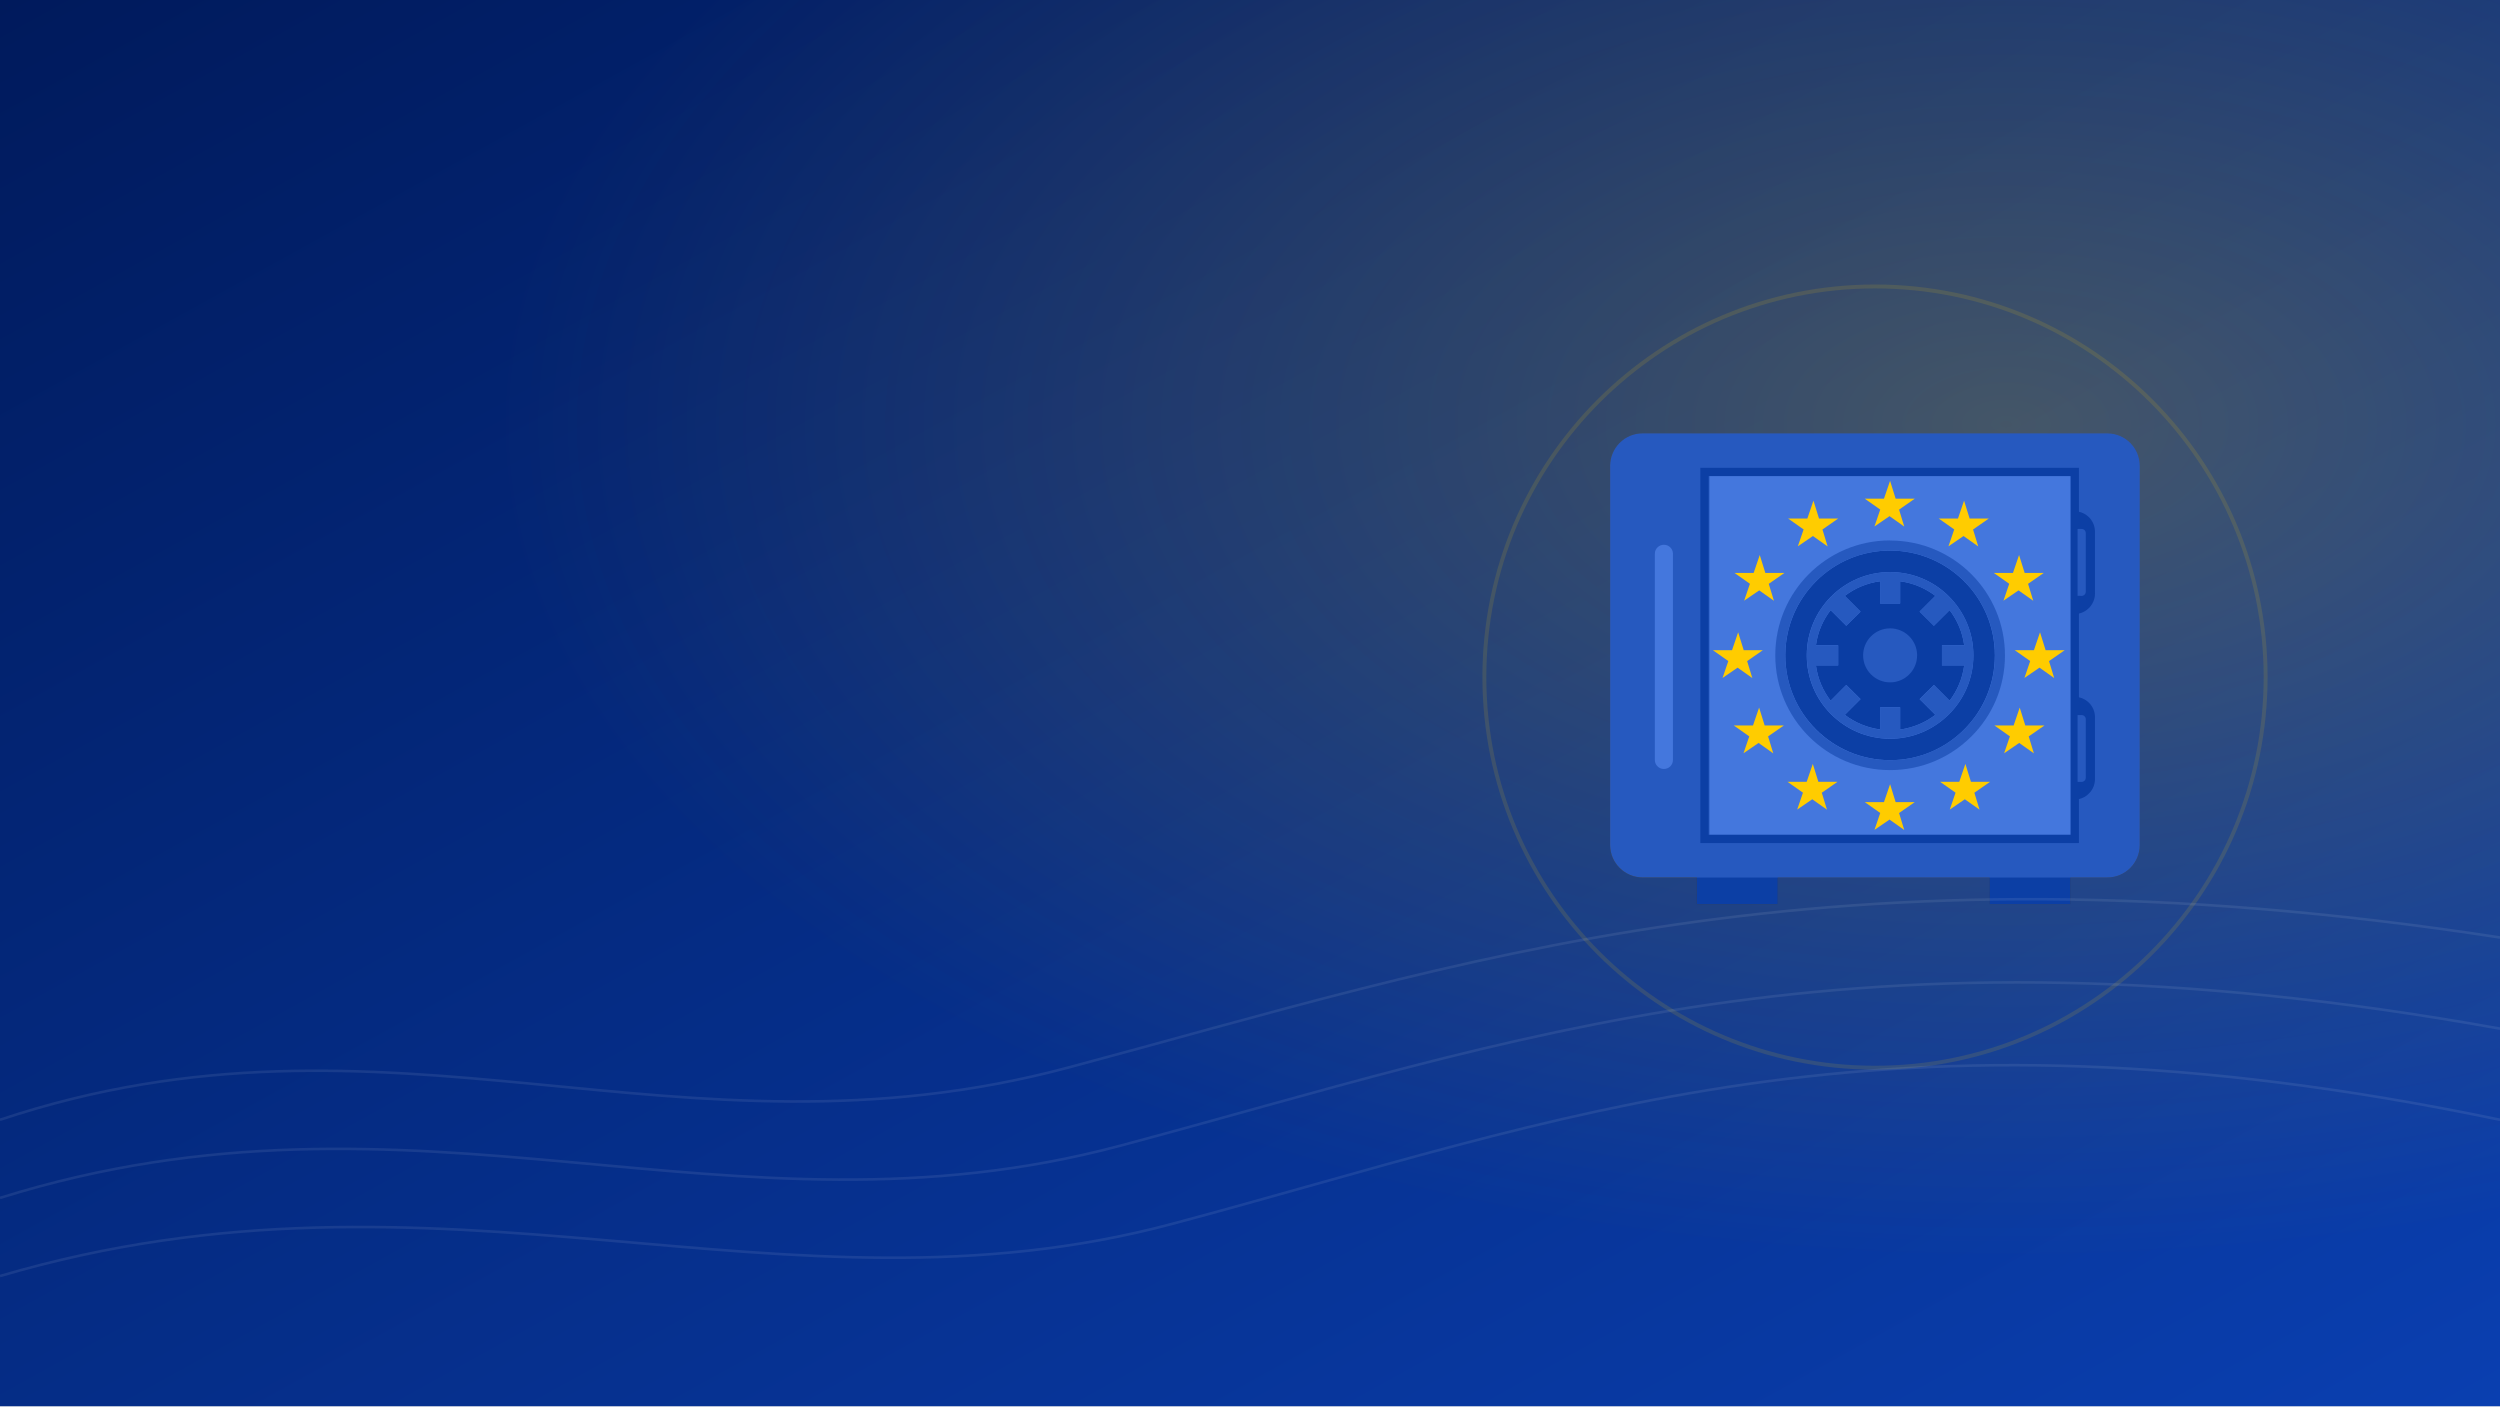
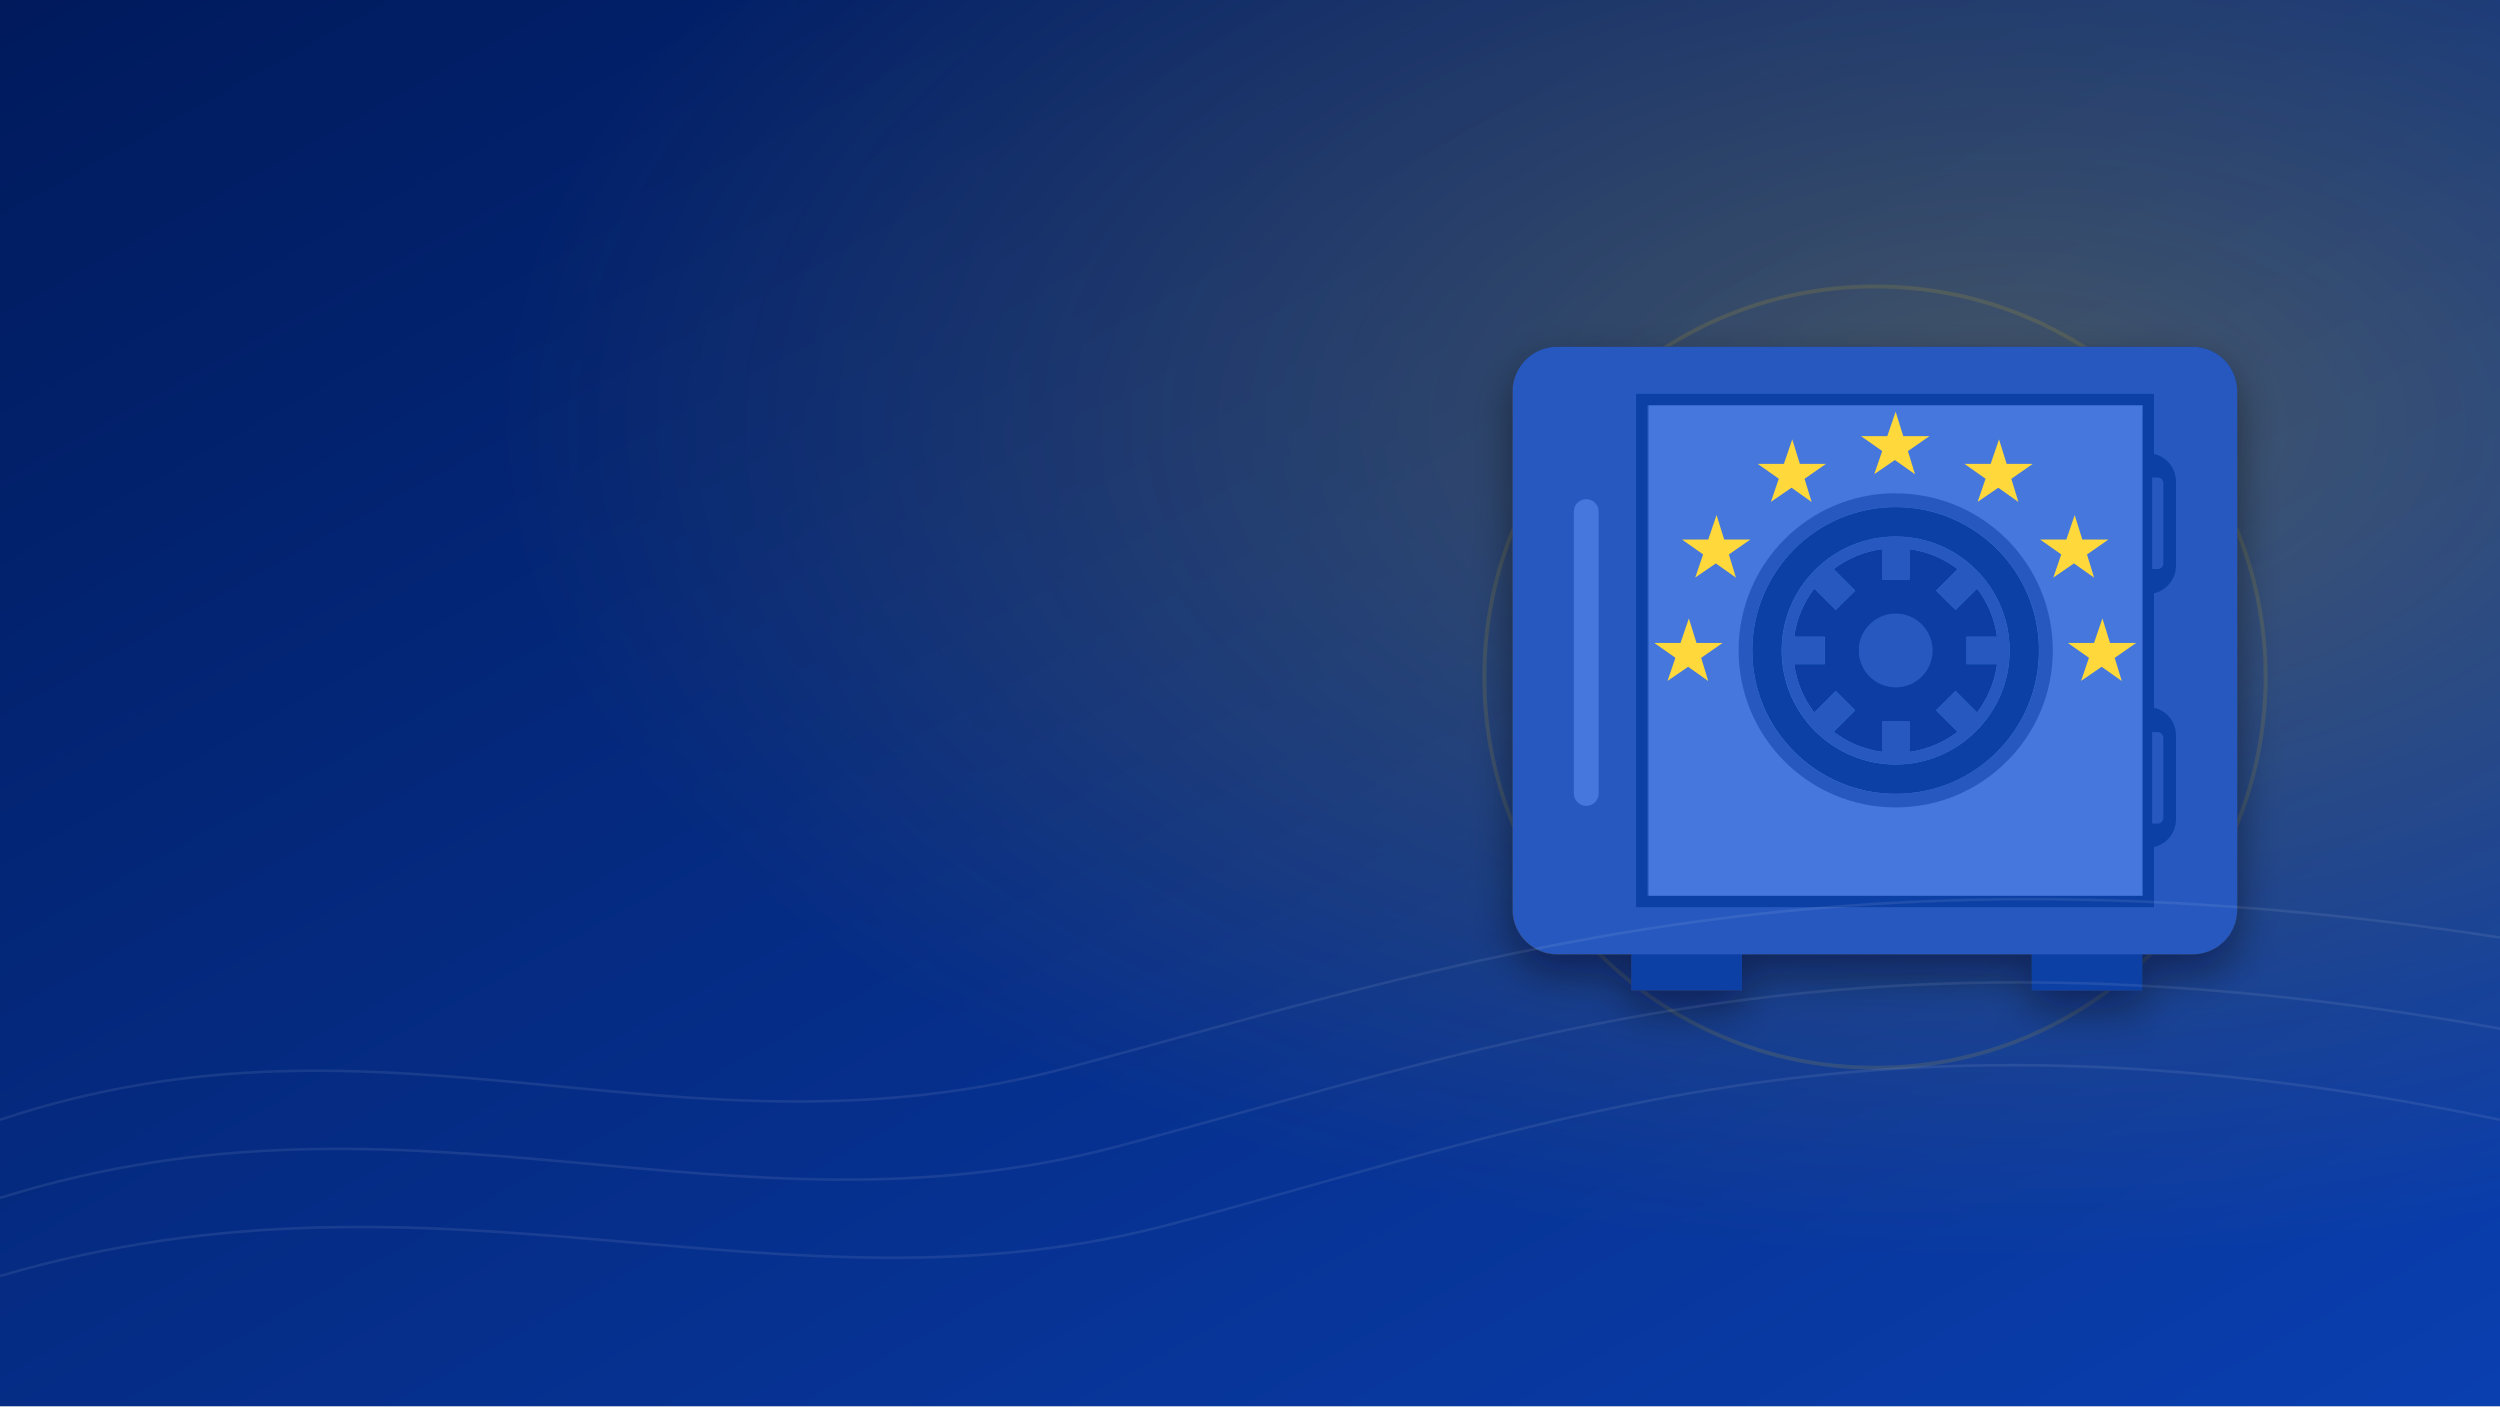
<svg xmlns="http://www.w3.org/2000/svg" width="1920" height="1080" viewBox="0 0 1920 1080">
  <defs>
    <linearGradient id="g" x1="0" y1="0" x2="1" y2="1">
      <stop offset="0" stop-color="#001a5c" />
      <stop offset="1" stop-color="#0a3fb0" />
    </linearGradient>
    <radialGradient id="r" cx=".8" cy=".3" r=".6">
      <stop offset="0" stop-color="#ffcc00" stop-opacity=".25" />
      <stop offset="1" stop-color="#ffcc00" stop-opacity="0" />
    </radialGradient>
+     <filter id="logoShadow" x="-20%" y="-20%" width="140%" height="150%">
+       <feDropShadow dx="0" dy="14" stdDeviation="16" flood-color="#000814" flood-opacity=".45" />
+     </filter>
  </defs>
  <rect width="1920" height="1080" fill="url(#g)" />
  <rect width="1920" height="1080" fill="url(#r)" />
  <g fill="none" stroke="#ffcc00" stroke-opacity=".5" stroke-width="3">
    <g transform="translate(1440 520)">
      <circle r="300" stroke-opacity=".12" />
    </g>
  </g>
-   <svg x="1160" y="240" width="560" height="560" viewBox="0 0 135.467 135.467">
-     <defs id="defs1">
-       <style type="text/css" id="style1"> .fil4 {fill:none} .fil3 {fill:#393939} .fil0 {fill:#3B3B3B} .fil1 {fill:#555555} .fil2 {fill:#737373} </style>
-       <style type="text/css" id="style1-0"> .fil1 {fill:none} .fil0 {fill:#424242} </style>
-       <style type="text/css" id="style1-7"> .fil4 {fill:none} .fil3 {fill:#393939} .fil0 {fill:#3B3B3B} .fil1 {fill:#555555} .fil2 {fill:#737373} </style>
-     </defs>
-     <g id="g9" transform="matrix(1.03518,0,0,1.03518,-2.382511,-2.209181)">
-       <g style="clip-rule:evenodd;fill-rule:evenodd;image-rendering:optimizeQuality;shape-rendering:geometricPrecision;text-rendering:geometricPrecision" id="g6" transform="matrix(18.56845,0,0,18.56845,4.343009,0.2937933)">
-         <g id="Layer_x0020_1">
-           <rect class="fil0" x="4.52" y="5.475" width="0.783" height="0.342" id="rect1" />
-           <rect class="fil0" x="1.691" y="5.475" width="0.783" height="0.342" id="rect2" />
-           <path class="fil1" d="M 5.659,1.267 H 1.168 c -0.087,0 -0.165,0.035 -0.222,0.092 C 0.889,1.416 0.853,1.495 0.853,1.581 v 3.664 c 0,0.087 0.035,0.165 0.092,0.222 C 1.003,5.525 1.081,5.56 1.168,5.56 H 5.659 C 5.745,5.56 5.824,5.525 5.881,5.468 5.938,5.411 5.973,5.332 5.973,5.246 V 1.581 C 5.973,1.495 5.938,1.416 5.881,1.359 5.824,1.302 5.745,1.267 5.659,1.267 Z" id="path2" />
-           <g id="_561548072">
-             <path id="_561548768" class="fil2" d="m 5.305,1.76 -3.9e-6,-0.08 H 5.225 1.894 h -0.08 v 0.08 3.307 0.08 h 0.08 3.331 0.08 l 3.9e-6,-0.08 c 0,-0.986 0,-2.039 1e-7,-3.307 z" />
-             <g id="g2">
-               <path id="_561549008" class="fil1" d="m 5.372,2.191 h 0.04 c 0.022,0 0.04,0.018 0.04,0.04 v 0.567 c 0,0.022 -0.018,0.04 -0.04,0.04 H 5.372 Z" />
-               <path id="_561548960" class="fil1" d="m 5.372,3.99 h 0.04 c 0.022,0 0.04,0.018 0.04,0.04 v 0.567 c 0,0.022 -0.018,0.04 -0.04,0.04 H 5.372 Z" />
+   <g filter="url(#logoShadow)">
+     <svg x="1160" y="240" width="560" height="560" viewBox="0 0 135.467 135.467">
+       <defs id="defs1">
+         <style type="text/css" id="style1"> .fil4 {fill:none} .fil3 {fill:#393939} .fil0 {fill:#3B3B3B} .fil1 {fill:#555555} .fil2 {fill:#737373} </style>
+         <style type="text/css" id="style1-0"> .fil1 {fill:none} .fil0 {fill:#424242} </style>
+         <style type="text/css" id="style1-7"> .fil4 {fill:none} .fil3 {fill:#393939} .fil0 {fill:#3B3B3B} .fil1 {fill:#555555} .fil2 {fill:#737373} </style>
+       </defs>
+       <g id="g9" transform="matrix(1.03518,0,0,1.03518,-2.382511,-2.209181)">
+         <g style="clip-rule:evenodd;fill-rule:evenodd;image-rendering:optimizeQuality;shape-rendering:geometricPrecision;text-rendering:geometricPrecision" id="g6" transform="matrix(25.4,0,0,25.4,-18.97532,-23.90225)">
+           <g id="Layer_x0020_1">
+             <rect class="fil0" x="4.52" y="5.475" width="0.783" height="0.342" id="rect1" />
+             <rect class="fil0" x="1.691" y="5.475" width="0.783" height="0.342" id="rect2" />
+             <path class="fil1" d="M 5.659,1.267 H 1.168 c -0.087,0 -0.165,0.035 -0.222,0.092 C 0.889,1.416 0.853,1.495 0.853,1.581 v 3.664 c 0,0.087 0.035,0.165 0.092,0.222 C 1.003,5.525 1.081,5.56 1.168,5.56 H 5.659 C 5.745,5.56 5.824,5.525 5.881,5.468 5.938,5.411 5.973,5.332 5.973,5.246 V 1.581 C 5.973,1.495 5.938,1.416 5.881,1.359 5.824,1.302 5.745,1.267 5.659,1.267 Z" id="path2" />
+             <g id="_561548072">
+               <path id="_561548768" class="fil2" d="m 5.305,1.76 -3.9e-6,-0.08 H 5.225 1.894 h -0.08 v 0.08 3.307 0.08 h 0.08 3.331 0.08 l 3.9e-6,-0.08 c 0,-0.986 0,-2.039 1e-7,-3.307 z" />
+               <g id="g2">
+                 <path id="_561549008" class="fil1" d="m 5.372,2.191 h 0.04 c 0.022,0 0.04,0.018 0.04,0.04 v 0.567 c 0,0.022 -0.018,0.04 -0.04,0.04 H 5.372 Z" />
+                 <path id="_561548960" class="fil1" d="m 5.372,3.99 h 0.04 c 0.022,0 0.04,0.018 0.04,0.04 v 0.567 c 0,0.022 -0.018,0.04 -0.04,0.04 H 5.372 Z" />
+               </g>
+               <path id="_561548576" class="fil0" d="m 5.305,1.68 3.9e-6,0.08 v 3.307 l -3.9e-6,0.08 h -0.08 -3.339 -0.08 V 5.067 1.76 1.68 h 0.08 3.339 z M 5.385,1.6 h -3.659 v 3.627 h 3.659 V 4.802 C 5.422,4.794 5.456,4.775 5.482,4.748 5.518,4.712 5.54,4.663 5.54,4.609 V 4.011 C 5.54,3.957 5.518,3.907 5.482,3.871 5.456,3.845 5.422,3.826 5.385,3.818 V 3.493 3.009 C 5.422,3.001 5.456,2.982 5.482,2.955 5.518,2.919 5.54,2.87 5.54,2.816 V 2.218 C 5.54,2.164 5.518,2.114 5.482,2.078 5.456,2.052 5.422,2.033 5.385,2.025 V 1.76 Z M 5.372,2.837 V 2.191 H 5.411 c 0.022,0 0.04,0.018 0.04,0.04 v 0.567 c 0,0.022 -0.018,0.04 -0.04,0.04 z m 0,1.153 H 5.411 c 0.022,0 0.04,0.018 0.04,0.04 V 4.596 c 0,0.022 -0.018,0.04 -0.04,0.04 H 5.372 Z" />
+               <g id="g3">
+                 <path id="_561548936" class="fil0" d="M 4.572,3.413 C 4.572,3.134 4.459,2.88 4.276,2.697 4.092,2.514 3.839,2.4 3.56,2.4 c -0.28,0 -0.533,0.113 -0.716,0.297 -0.183,0.183 -0.297,0.437 -0.297,0.716 0,0.28 0.113,0.533 0.297,0.716 0.183,0.183 0.437,0.297 0.716,0.297 0.28,0 0.533,-0.113 0.716,-0.297 C 4.459,3.946 4.572,3.693 4.572,3.413 Z M 3.56,2.608 c 0.222,0 0.424,0.09 0.569,0.236 0.146,0.146 0.236,0.347 0.236,0.569 0,0.222 -0.09,0.424 -0.236,0.569 C 3.983,4.128 3.782,4.219 3.56,4.219 3.337,4.219 3.136,4.128 2.99,3.983 2.844,3.837 2.754,3.636 2.754,3.413 2.754,3.191 2.844,2.99 2.99,2.844 3.136,2.698 3.337,2.608 3.56,2.608 Z" />
+                 <path id="_561548192" class="fil1" d="m 3.56,2.4 c 0.28,0 0.533,0.113 0.716,0.297 0.183,0.183 0.297,0.437 0.297,0.716 0,0.28 -0.113,0.533 -0.297,0.716 C 4.092,4.313 3.839,4.426 3.56,4.426 3.28,4.426 3.027,4.313 2.843,4.13 2.66,3.946 2.547,3.693 2.547,3.413 c 0,-0.28 0.113,-0.533 0.297,-0.716 C 3.027,2.514 3.28,2.4 3.56,2.4 Z m 0,-0.098 c -0.307,0 -0.584,0.124 -0.785,0.325 -0.201,0.201 -0.325,0.479 -0.325,0.785 0,0.307 0.124,0.584 0.325,0.785 0.201,0.201 0.479,0.325 0.785,0.325 0.307,0 0.584,-0.124 0.785,-0.325 C 4.546,3.998 4.67,3.72 4.67,3.413 4.67,3.107 4.546,2.829 4.345,2.628 4.144,2.427 3.866,2.303 3.56,2.303 Z" />
+                 <g id="g8" style="display:inline">
+                   <g id="g7" style="clip-rule:evenodd;display:inline;fill-rule:evenodd;image-rendering:optimizeQuality;shape-rendering:geometricPrecision;text-rendering:geometricPrecision">
+                     <path id="_561548216" class="fil3" d="M 3.997,2.838 C 3.9,2.764 3.784,2.714 3.657,2.697 V 2.912 H 3.463 V 2.697 C 3.335,2.714 3.219,2.764 3.122,2.838 L 3.274,2.99 3.136,3.127 2.985,2.976 C 2.91,3.073 2.86,3.189 2.843,3.316 H 3.058 V 3.51 H 2.843 C 2.86,3.637 2.91,3.754 2.985,3.851 L 3.136,3.699 3.274,3.836 3.122,3.988 c 0.097,0.074 0.214,0.124 0.341,0.141 V 3.915 H 3.657 V 4.13 C 3.784,4.112 3.9,4.062 3.997,3.988 L 3.845,3.836 3.983,3.699 4.135,3.851 C 4.209,3.754 4.259,3.637 4.276,3.51 H 4.061 V 3.316 H 4.276 C 4.259,3.189 4.209,3.073 4.135,2.976 L 3.983,3.127 3.845,2.99 Z M 3.56,3.253 c 0.089,0 0.161,0.072 0.161,0.161 0,0.089 -0.072,0.161 -0.161,0.161 -0.089,0 -0.161,-0.072 -0.161,-0.161 0,-0.089 0.072,-0.161 0.161,-0.161 z" style="display:inline" />
+                     <path id="_561547832" class="fil1" d="M 3.463,2.697 V 2.912 H 3.657 V 2.697 C 3.784,2.714 3.9,2.764 3.997,2.838 L 3.845,2.99 3.983,3.127 4.135,2.976 C 4.209,3.073 4.259,3.189 4.276,3.316 H 4.061 V 3.51 H 4.276 C 4.259,3.637 4.209,3.754 4.135,3.851 L 3.983,3.699 3.845,3.836 3.997,3.988 C 3.9,4.062 3.784,4.112 3.657,4.13 V 3.915 H 3.463 V 4.13 C 3.336,4.112 3.219,4.062 3.122,3.988 L 3.274,3.836 3.136,3.699 2.985,3.851 C 2.91,3.754 2.86,3.637 2.843,3.51 H 3.058 V 3.316 H 2.843 C 2.86,3.189 2.91,3.073 2.985,2.976 L 3.136,3.127 3.274,2.99 3.122,2.838 C 3.219,2.764 3.336,2.714 3.463,2.697 Z M 3.56,2.608 c -0.222,0 -0.424,0.09 -0.569,0.236 -0.146,0.146 -0.236,0.347 -0.236,0.569 0,0.222 0.09,0.424 0.236,0.569 0.146,0.146 0.347,0.236 0.569,0.236 0.222,0 0.424,-0.09 0.569,-0.236 0.146,-0.146 0.236,-0.347 0.236,-0.569 0,-0.222 -0.09,-0.424 -0.236,-0.569 C 3.983,2.698 3.782,2.608 3.56,2.608 Z" />
+                   </g>
+                   <path id="_561547880" class="fil1" d="m 3.56,3.152 c -0.144,0 -0.261,0.117 -0.261,0.261 0,0.144 0.117,0.261 0.261,0.261 0.144,0 0.261,-0.117 0.261,-0.261 0,-0.144 -0.117,-0.261 -0.261,-0.261 z" />
+                 </g>
+               </g>
+               <rect id="_561548120" class="fil2" x="1.286" y="2.344" width="0.175" height="2.167" rx="0.087" ry="0.087" />
            </g>
-             <path id="_561548576" class="fil0" d="m 5.305,1.68 3.9e-6,0.08 v 3.307 l -3.9e-6,0.08 h -0.08 -3.339 -0.08 V 5.067 1.76 1.68 h 0.08 3.339 z M 5.385,1.6 h -3.659 v 3.627 h 3.659 V 4.802 C 5.422,4.794 5.456,4.775 5.482,4.748 5.518,4.712 5.54,4.663 5.54,4.609 V 4.011 C 5.54,3.957 5.518,3.907 5.482,3.871 5.456,3.845 5.422,3.826 5.385,3.818 V 3.493 3.009 C 5.422,3.001 5.456,2.982 5.482,2.955 5.518,2.919 5.54,2.87 5.54,2.816 V 2.218 C 5.54,2.164 5.518,2.114 5.482,2.078 5.456,2.052 5.422,2.033 5.385,2.025 V 1.76 Z M 5.372,2.837 V 2.191 H 5.411 c 0.022,0 0.04,0.018 0.04,0.04 v 0.567 c 0,0.022 -0.018,0.04 -0.04,0.04 z m 0,1.153 H 5.411 c 0.022,0 0.04,0.018 0.04,0.04 V 4.596 c 0,0.022 -0.018,0.04 -0.04,0.04 H 5.372 Z" />
-             <g id="g3">
-               <path id="_561548936" class="fil0" d="M 4.572,3.413 C 4.572,3.134 4.459,2.88 4.276,2.697 4.092,2.514 3.839,2.4 3.56,2.4 c -0.28,0 -0.533,0.113 -0.716,0.297 -0.183,0.183 -0.297,0.437 -0.297,0.716 0,0.28 0.113,0.533 0.297,0.716 0.183,0.183 0.437,0.297 0.716,0.297 0.28,0 0.533,-0.113 0.716,-0.297 C 4.459,3.946 4.572,3.693 4.572,3.413 Z M 3.56,2.608 c 0.222,0 0.424,0.09 0.569,0.236 0.146,0.146 0.236,0.347 0.236,0.569 0,0.222 -0.09,0.424 -0.236,0.569 C 3.983,4.128 3.782,4.219 3.56,4.219 3.337,4.219 3.136,4.128 2.99,3.983 2.844,3.837 2.754,3.636 2.754,3.413 2.754,3.191 2.844,2.99 2.99,2.844 3.136,2.698 3.337,2.608 3.56,2.608 Z" />
-               <path id="_561548192" class="fil1" d="m 3.56,2.4 c 0.28,0 0.533,0.113 0.716,0.297 0.183,0.183 0.297,0.437 0.297,0.716 0,0.28 -0.113,0.533 -0.297,0.716 C 4.092,4.313 3.839,4.426 3.56,4.426 3.28,4.426 3.027,4.313 2.843,4.13 2.66,3.946 2.547,3.693 2.547,3.413 c 0,-0.28 0.113,-0.533 0.297,-0.716 C 3.027,2.514 3.28,2.4 3.56,2.4 Z m 0,-0.098 c -0.307,0 -0.584,0.124 -0.785,0.325 -0.201,0.201 -0.325,0.479 -0.325,0.785 0,0.307 0.124,0.584 0.325,0.785 0.201,0.201 0.479,0.325 0.785,0.325 0.307,0 0.584,-0.124 0.785,-0.325 C 4.546,3.998 4.67,3.72 4.67,3.413 4.67,3.107 4.546,2.829 4.345,2.628 4.144,2.427 3.866,2.303 3.56,2.303 Z" />
-               <g id="g8" style="display:inline">
-                 <g id="g7" style="clip-rule:evenodd;display:inline;fill-rule:evenodd;image-rendering:optimizeQuality;shape-rendering:geometricPrecision;text-rendering:geometricPrecision">
-                   <path id="_561548216" class="fil3" d="M 3.997,2.838 C 3.9,2.764 3.784,2.714 3.657,2.697 V 2.912 H 3.463 V 2.697 C 3.335,2.714 3.219,2.764 3.122,2.838 L 3.274,2.99 3.136,3.127 2.985,2.976 C 2.91,3.073 2.86,3.189 2.843,3.316 H 3.058 V 3.51 H 2.843 C 2.86,3.637 2.91,3.754 2.985,3.851 L 3.136,3.699 3.274,3.836 3.122,3.988 c 0.097,0.074 0.214,0.124 0.341,0.141 V 3.915 H 3.657 V 4.13 C 3.784,4.112 3.9,4.062 3.997,3.988 L 3.845,3.836 3.983,3.699 4.135,3.851 C 4.209,3.754 4.259,3.637 4.276,3.51 H 4.061 V 3.316 H 4.276 C 4.259,3.189 4.209,3.073 4.135,2.976 L 3.983,3.127 3.845,2.99 Z M 3.56,3.253 c 0.089,0 0.161,0.072 0.161,0.161 0,0.089 -0.072,0.161 -0.161,0.161 -0.089,0 -0.161,-0.072 -0.161,-0.161 0,-0.089 0.072,-0.161 0.161,-0.161 z" style="display:inline" />
-                   <path id="_561547832" class="fil1" d="M 3.463,2.697 V 2.912 H 3.657 V 2.697 C 3.784,2.714 3.9,2.764 3.997,2.838 L 3.845,2.99 3.983,3.127 4.135,2.976 C 4.209,3.073 4.259,3.189 4.276,3.316 H 4.061 V 3.51 H 4.276 C 4.259,3.637 4.209,3.754 4.135,3.851 L 3.983,3.699 3.845,3.836 3.997,3.988 C 3.9,4.062 3.784,4.112 3.657,4.13 V 3.915 H 3.463 V 4.13 C 3.336,4.112 3.219,4.062 3.122,3.988 L 3.274,3.836 3.136,3.699 2.985,3.851 C 2.91,3.754 2.86,3.637 2.843,3.51 H 3.058 V 3.316 H 2.843 C 2.86,3.189 2.91,3.073 2.985,2.976 L 3.136,3.127 3.274,2.99 3.122,2.838 C 3.219,2.764 3.336,2.714 3.463,2.697 Z M 3.56,2.608 c -0.222,0 -0.424,0.09 -0.569,0.236 -0.146,0.146 -0.236,0.347 -0.236,0.569 0,0.222 0.09,0.424 0.236,0.569 0.146,0.146 0.347,0.236 0.569,0.236 0.222,0 0.424,-0.09 0.569,-0.236 0.146,-0.146 0.236,-0.347 0.236,-0.569 0,-0.222 -0.09,-0.424 -0.236,-0.569 C 3.983,2.698 3.782,2.608 3.56,2.608 Z" />
-                 </g>
-                 <path id="_561547880" class="fil1" d="m 3.56,3.152 c -0.144,0 -0.261,0.117 -0.261,0.261 0,0.144 0.117,0.261 0.261,0.261 0.144,0 0.261,-0.117 0.261,-0.261 0,-0.144 -0.117,-0.261 -0.261,-0.261 z" />
-               </g>
-             </g>
-             <rect id="_561548120" class="fil2" x="1.286" y="2.344" width="0.175" height="2.167" rx="0.087" ry="0.087" />
+           </g>
+           <g id="g10" style="clip-rule:evenodd;fill-rule:evenodd;image-rendering:optimizeQuality;shape-rendering:geometricPrecision;text-rendering:geometricPrecision;display:inline">
+             <path id="rect9" style="clip-rule:evenodd;mix-blend-mode:color;fill:#003399;fill-opacity:1;fill-rule:evenodd;image-rendering:optimizeQuality;shape-rendering:geometricPrecision;text-rendering:geometricPrecision" class="fil0" d="m 1.168,1.267 c -0.087,0 -0.165,0.035 -0.222,0.092 -0.057,0.057 -0.092,0.136 -0.092,0.222 v 3.664 c 0,0.087 0.035,0.165 0.092,0.222 0.057,0.057 0.136,0.092 0.222,0.092 h 0.523 v 0.257 h 0.783 V 5.56 h 2.046 v 0.257 h 0.783 V 5.56 h 0.356 c 0.087,0 0.165,-0.035 0.222,-0.092 0.057,-0.057 0.092,-0.136 0.092,-0.222 V 1.581 c 0,-0.087 -0.035,-0.165 -0.092,-0.222 C 5.824,1.302 5.745,1.267 5.659,1.267 Z" />
          </g>
        </g>
-         <g id="g10" style="clip-rule:evenodd;display:inline;fill-rule:evenodd;image-rendering:optimizeQuality;shape-rendering:geometricPrecision;text-rendering:geometricPrecision">
-           <path id="rect9" style="clip-rule:evenodd;mix-blend-mode:color;fill:#003399;fill-opacity:1;fill-rule:evenodd;image-rendering:optimizeQuality;shape-rendering:geometricPrecision;text-rendering:geometricPrecision" class="fil0" d="m 1.168,1.267 c -0.087,0 -0.165,0.035 -0.222,0.092 -0.057,0.057 -0.092,0.136 -0.092,0.222 v 3.664 c 0,0.087 0.035,0.165 0.092,0.222 0.057,0.057 0.136,0.092 0.222,0.092 h 0.523 v 0.257 h 0.783 V 5.56 h 2.046 v 0.257 h 0.783 V 5.56 h 0.356 c 0.087,0 0.165,-0.035 0.222,-0.092 0.057,-0.057 0.092,-0.136 0.092,-0.222 V 1.581 c 0,-0.087 -0.035,-0.165 -0.092,-0.222 C 5.824,1.302 5.745,1.267 5.659,1.267 Z" />
+         <g id="Layer_x0020_1-2" transform="matrix(0.1349829,0,0,0.1349829,-55.15657,-54.46556)" style="clip-rule:evenodd;fill-rule:evenodd;image-rendering:optimizeQuality;shape-rendering:geometricPrecision;text-rendering:geometricPrecision">
+           <path id="rect5" style="opacity:1;fill:#ffd83a;fill-opacity:1;stroke-width:18.945" d="M 662.937,826.07 l -11.112,32.543 h -34.912 l 28.127,19.796 -10.495,30.736 27.403,-18.758 26.776,18.954 -9.428,-30.849 28.573,-19.879 h -34.804 z M 699.768,688.615 l -11.112,32.543 h -34.912 l 28.127,19.796 -10.495,30.736 27.403,-18.758 26.776,18.954 -9.428,-30.849 28.573,-19.879 h -34.804 z M 800.392,587.991 l -11.112,32.543 h -34.912 l 28.127,19.796 -10.495,30.736 27.403,-18.758 26.776,18.954 -9.428,-30.849 28.573,-19.879 h -34.804 z M 937.847,551.16 l -11.112,32.543 h -34.912 l 28.127,19.796 -10.495,30.736 27.403,-18.758 26.776,18.954 -9.428,-30.849 28.573,-19.879 h -34.804 z M 1075.302,587.991 l -11.112,32.543 h -34.912 l 28.127,19.796 -10.495,30.736 27.403,-18.758 26.776,18.954 -9.428,-30.849 28.573,-19.879 h -34.804 z M 1175.926,688.615 l -11.112,32.543 h -34.912 l 28.127,19.796 -10.495,30.736 27.403,-18.758 26.776,18.954 -9.428,-30.849 28.573,-19.879 h -34.804 z M 1212.757,826.07 l -11.112,32.543 h -34.912 l 28.127,19.796 -10.495,30.736 27.403,-18.758 26.776,18.954 -9.428,-30.849 28.573,-19.879 h -34.804 z" />
        </g>
      </g>
-       <g id="Layer_x0020_1-2" transform="matrix(0.09867808,0,0,0.09867808,-22.10698,-22.04925)" style="clip-rule:evenodd;fill-rule:evenodd;image-rendering:optimizeQuality;shape-rendering:geometricPrecision;text-rendering:geometricPrecision">
-         <path id="rect5" style="opacity:1;fill:#ffcc00;fill-opacity:1;stroke-width:18.945" d="m 937.847,551.158 -11.112,32.543 h -34.912 l 28.127,19.796 -10.495,30.736 27.403,-18.758 26.776,18.954 -9.428,-30.849 28.573,-19.879 h -34.804 z m -139.349,36.131 -11.107,32.543 h -34.912 l 28.127,19.801 -10.5,30.727 27.413,-18.758 26.762,18.954 -9.423,-30.854 28.583,-19.869 h -34.814 z m 273.926,0 -11.102,32.543 h -34.917 l 28.127,19.801 -10.495,30.727 27.403,-18.758 26.771,18.954 -9.423,-30.854 28.587,-19.869 h -34.824 z m -371.588,98.852 -11.107,32.543 h -34.912 l 28.122,19.796 -10.49,30.732 27.403,-18.758 26.771,18.954 -9.428,-30.849 28.578,-19.874 h -34.809 z m 471.62,0 -11.102,32.543 h -34.907 l 28.118,19.796 -10.476,30.732 27.393,-18.758 26.781,18.954 -9.443,-30.849 28.587,-19.874 h -34.799 z M 661.532,826.675 650.425,859.217 h -34.912 l 28.127,19.801 -10.495,30.732 27.403,-18.763 26.771,18.954 -9.433,-30.849 28.587,-19.874 h -34.814 z m 549.036,0 -11.097,32.543 h -34.897 l 28.103,19.801 -10.471,30.732 27.388,-18.763 26.762,18.954 -9.428,-30.849 28.587,-19.874 h -34.794 z m -510.923,136.965 -11.107,32.548 h -34.912 l 28.127,19.801 -10.5,30.727 27.408,-18.763 26.767,18.949 -9.433,-30.844 28.592,-19.869 h -34.819 z m 474.014,0 -11.112,32.548 h -34.902 l 28.113,19.801 -10.476,30.727 27.388,-18.763 26.771,18.949 -9.428,-30.844 28.578,-19.869 h -34.794 z m -376.356,102.43 -11.107,32.538 h -34.907 l 28.122,19.796 -10.5,30.736 27.413,-18.758 26.767,18.954 -9.428,-30.854 28.583,-19.869 v 0 h -34.814 z m 277.509,0 -11.112,32.538 h -34.907 l 28.127,19.796 -10.5,30.736 27.408,-18.758 26.771,18.954 -9.443,-30.854 28.592,-19.869 v 0 h -34.809 z m -136.965,36.914 -11.112,32.548 h -34.912 l 28.127,19.796 -10.495,30.732 27.403,-18.758 26.776,18.949 -9.428,-30.849 28.573,-19.869 h -34.804 z" />
-       </g>
-     </g>
-   </svg>
+     </svg>
+   </g>
  <g fill="none" stroke="#ffffff" stroke-opacity=".08" stroke-width="2">
    <path d="M0 860 C300 760 520 900 820 820 S1400 640 1920 720" />
    <path d="M0 920 C320 820 560 960 860 880 S1420 700 1920 790" />
    <path d="M0 980 C340 880 600 1020 900 940 S1440 760 1920 860" />
  </g>
</svg>
